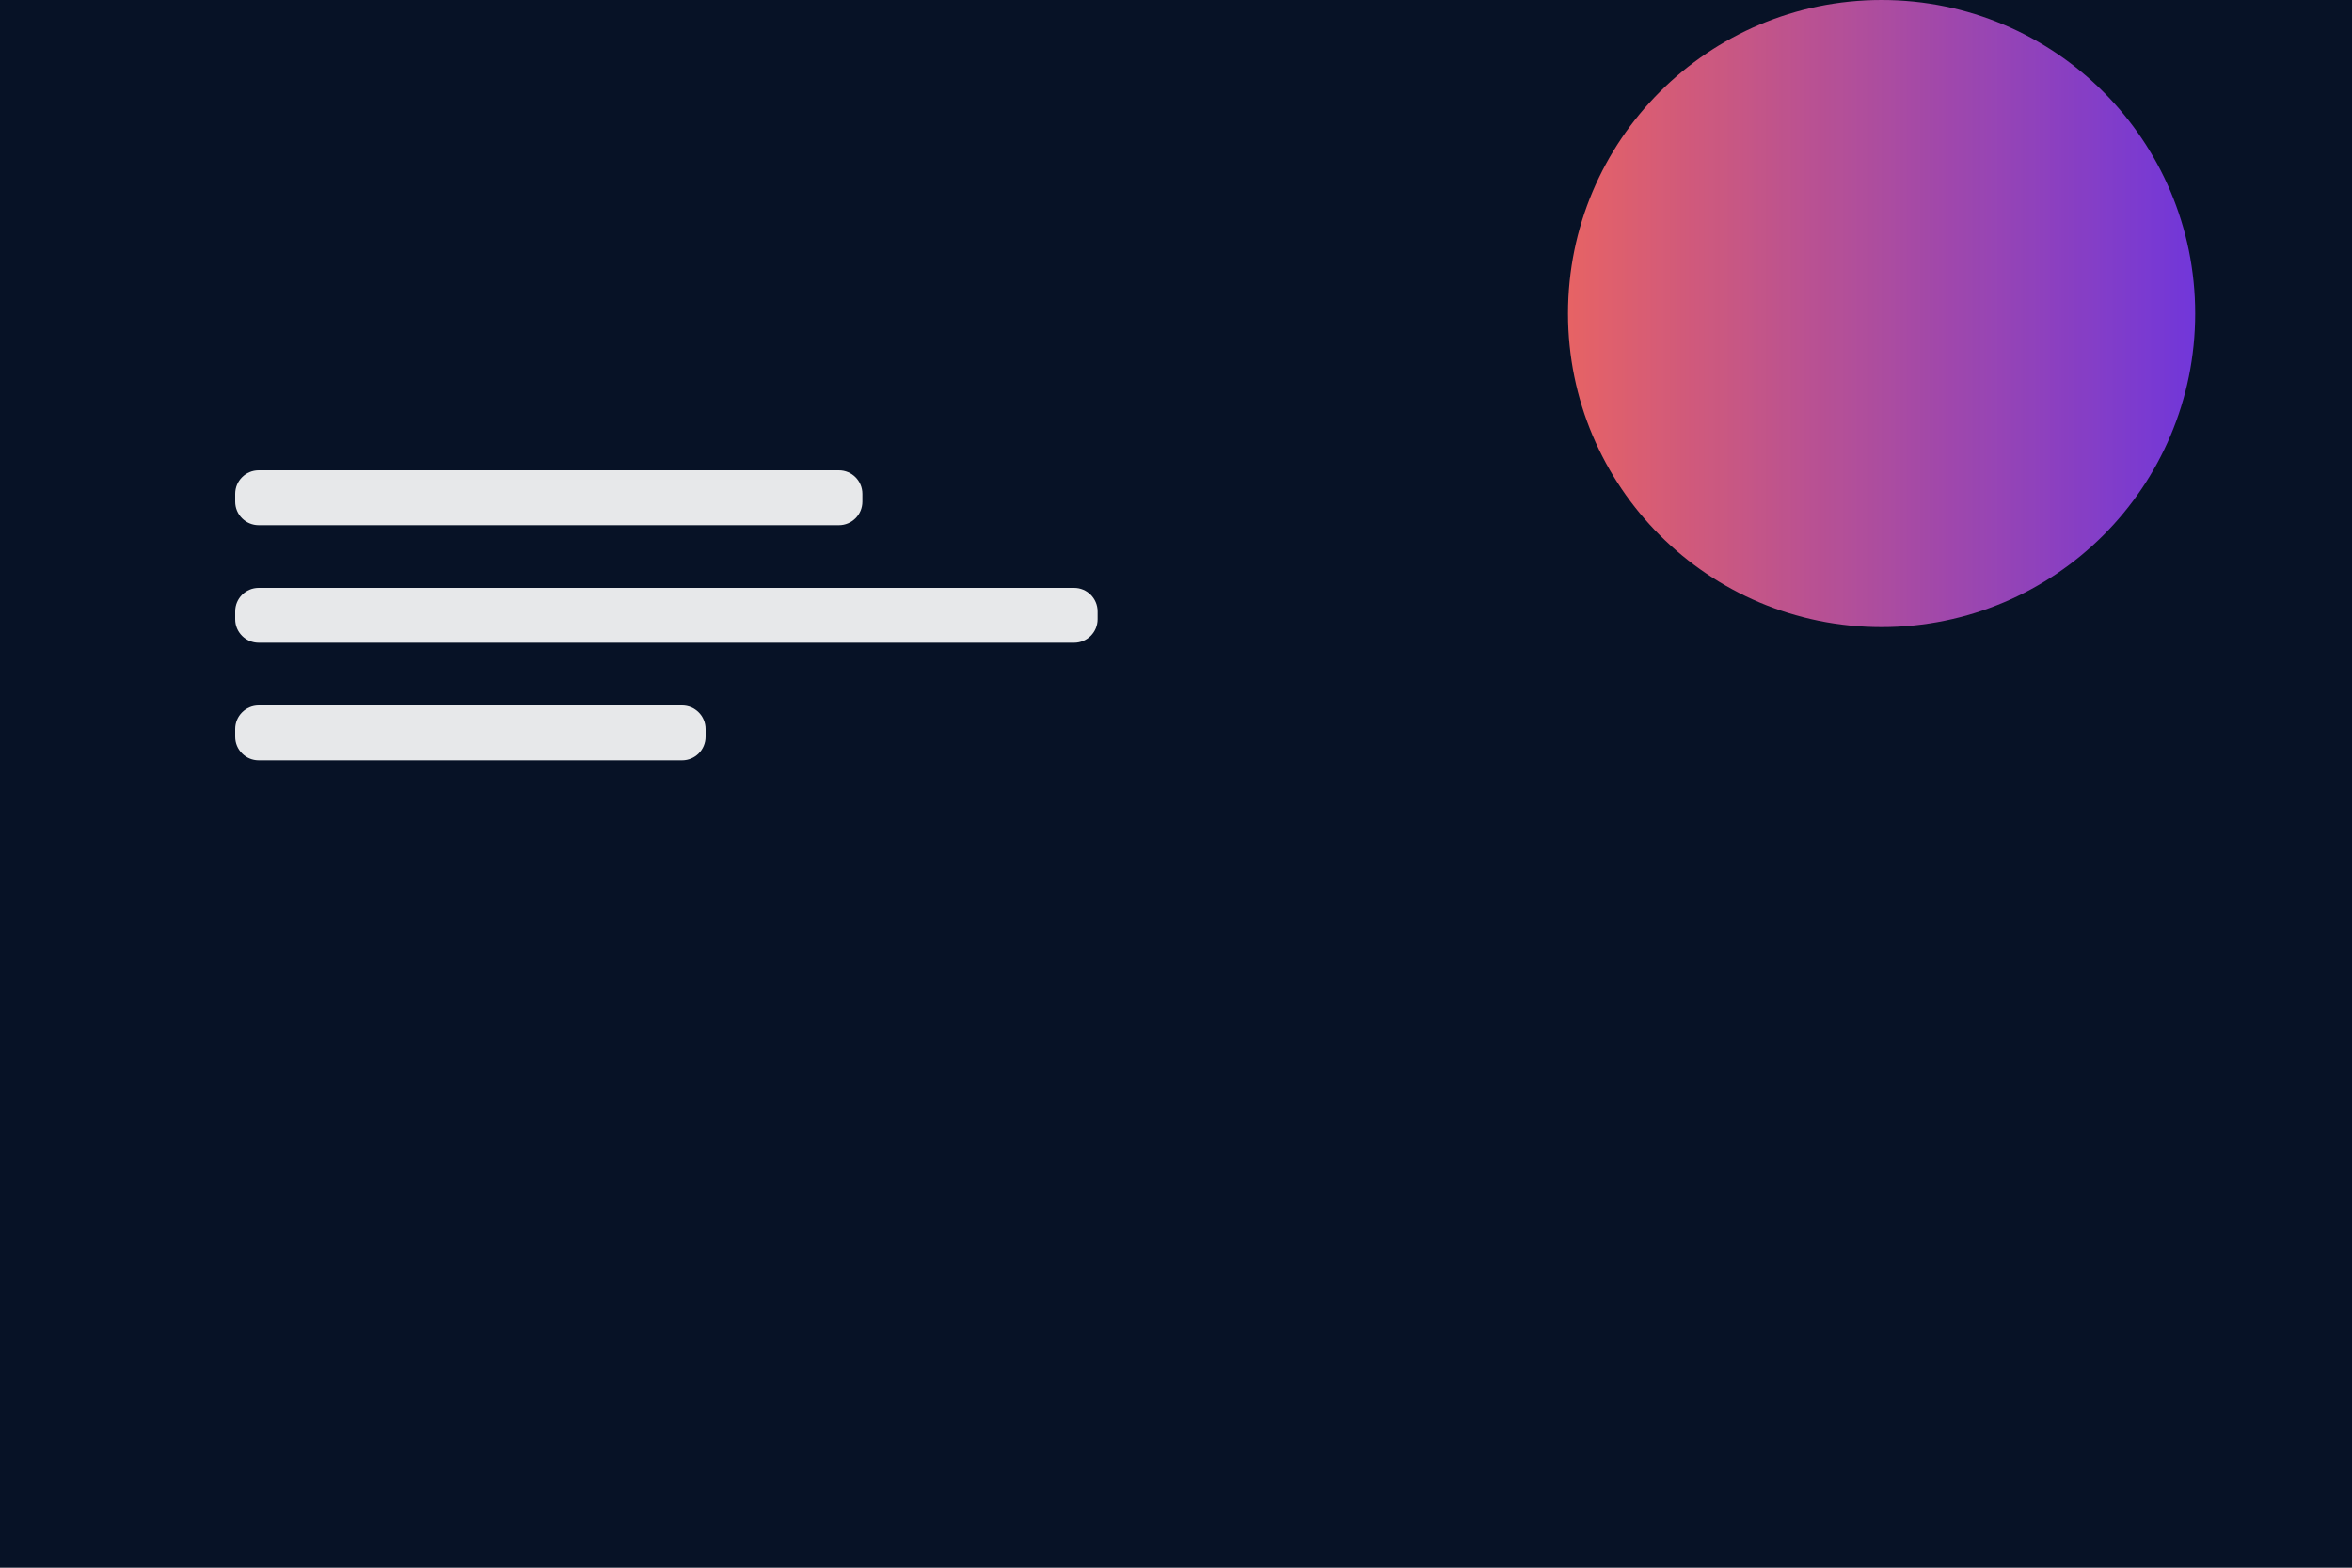
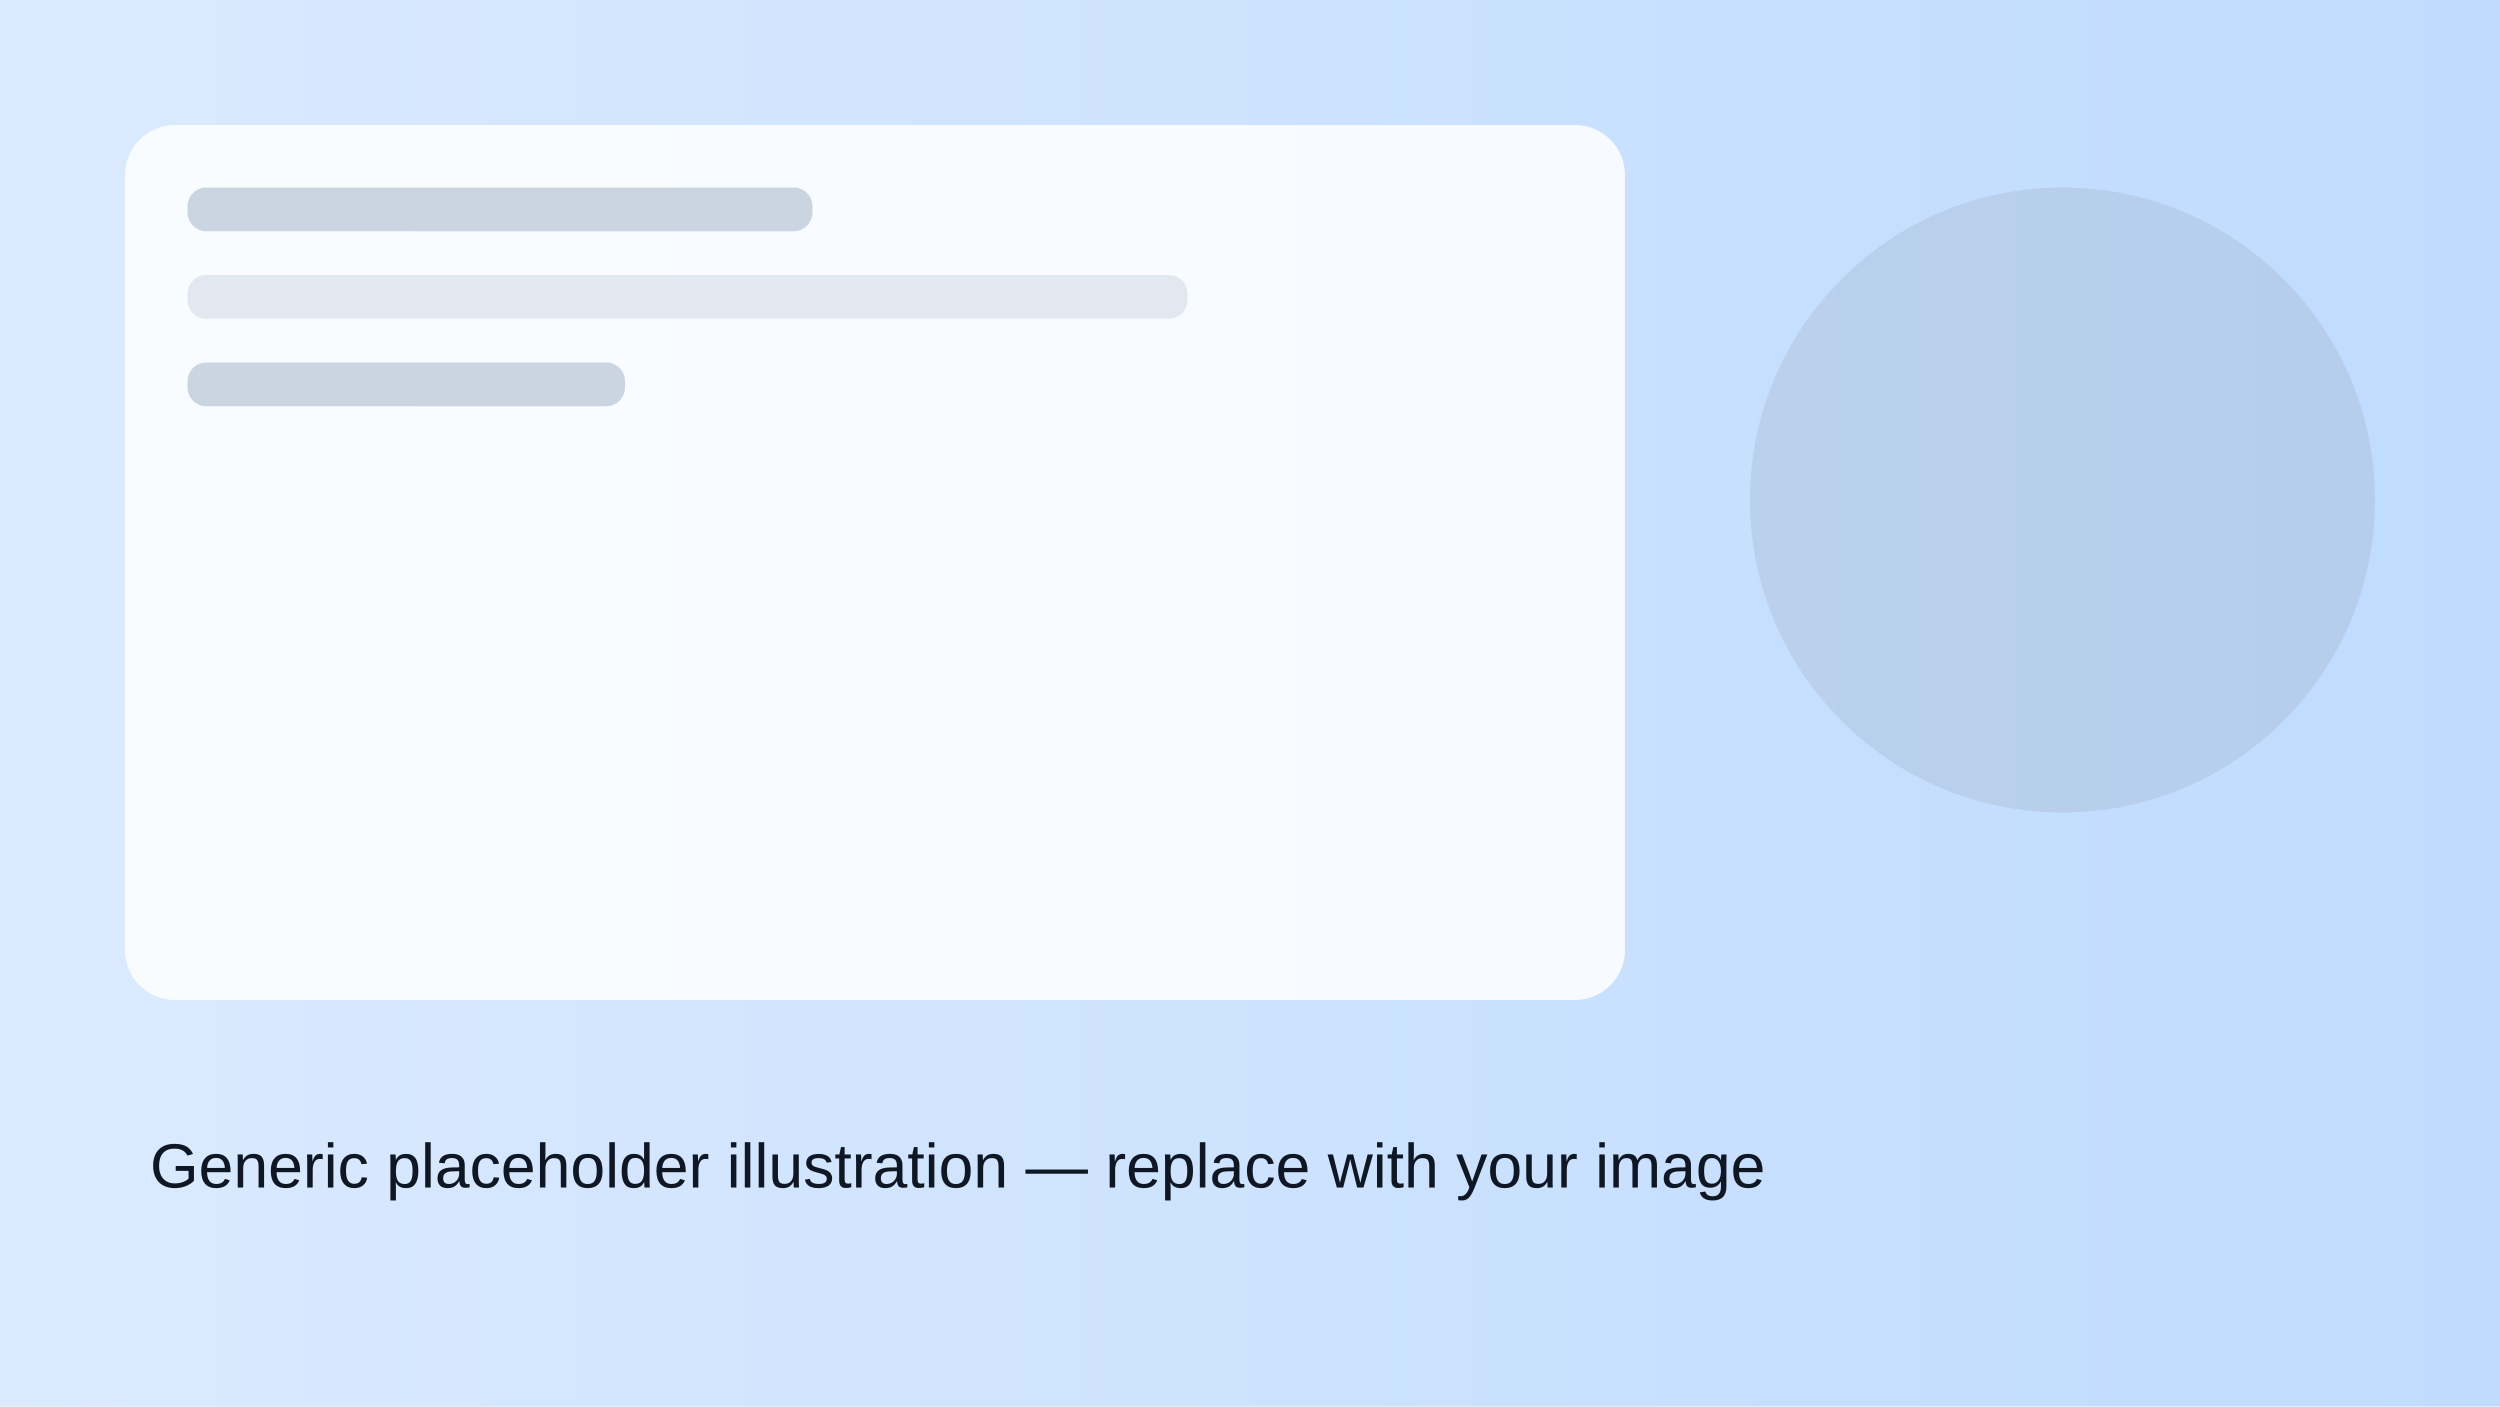
- <svg xmlns="http://www.w3.org/2000/svg" viewBox="0 0 600 400" width="600" height="400">
+ <svg xmlns="http://www.w3.org/2000/svg" viewBox="0 0 800 450" width="800" height="450">
  <defs>
-     <linearGradient id="g" x1="0" x2="1">
-       <stop offset="0" stop-color="#ff6b6b" />
-       <stop offset="1" stop-color="#7c3aed" />
+     <linearGradient id="g1" x1="0" x2="1">
+       <stop offset="0" stop-color="#dbeafe" />
+       <stop offset="1" stop-color="#bfdbfe" />
    </linearGradient>
  </defs>
-   <rect width="100%" height="100%" fill="#071226" />
-   <circle cx="480" cy="80" r="80" fill="url(#g)" opacity="0.9" />
-   <g fill="#fff" opacity="0.9">
-     <rect x="60" y="120" width="160" height="14" rx="6" />
-     <rect x="60" y="150" width="220" height="14" rx="6" />
-     <rect x="60" y="180" width="120" height="14" rx="6" />
+   <rect width="100%" height="100%" fill="url(#g1)" />
+   <g transform="translate(40,40)">
+     <rect x="0" y="0" width="480" height="280" rx="16" fill="#fff" opacity="0.85" />
+     <rect x="20" y="20" width="200" height="14" rx="6" fill="#cbd5e1" />
+     <rect x="20" y="48" width="320" height="14" rx="6" fill="#e2e8f0" />
+     <rect x="20" y="76" width="140" height="14" rx="6" fill="#cbd5e1" />
+     <circle cx="620" cy="120" r="100" fill="#94a3b8" opacity="0.25" />
  </g>
+   <text x="48" y="380" fill="#0f1724" font-family="Arial, Helvetica, sans-serif" font-size="20">Generic placeholder illustration — replace with your image</text>
</svg>
